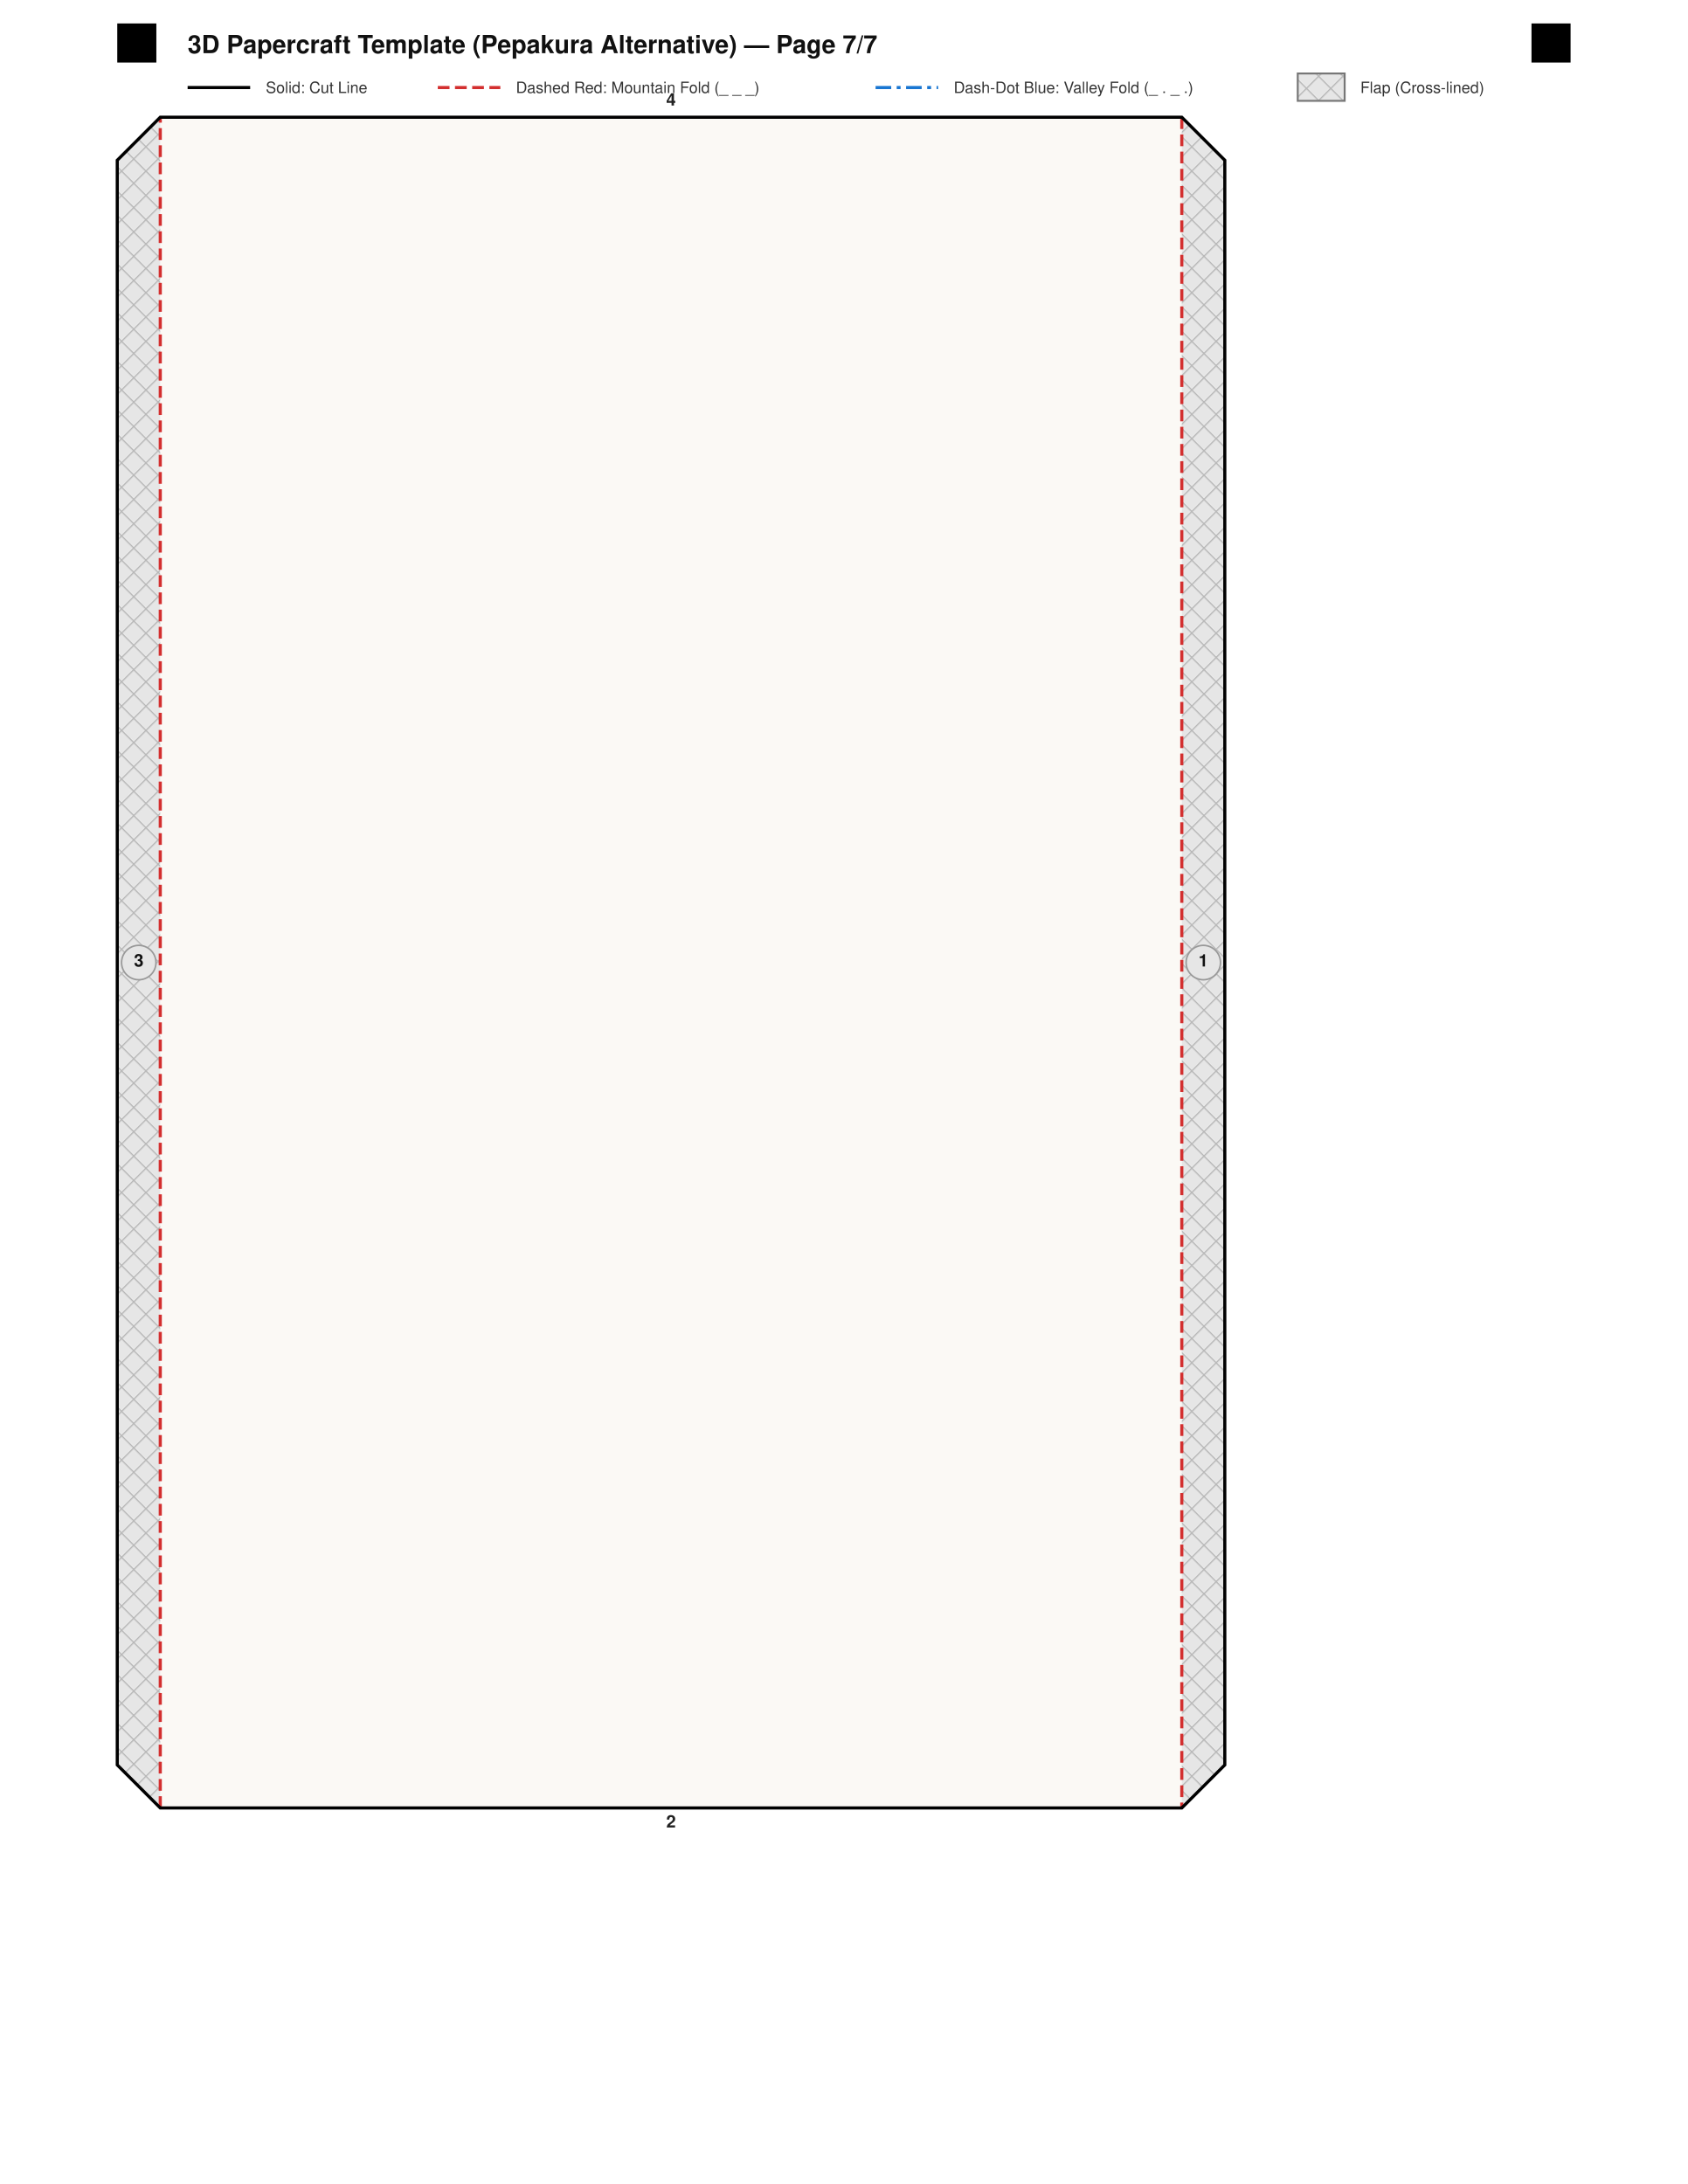
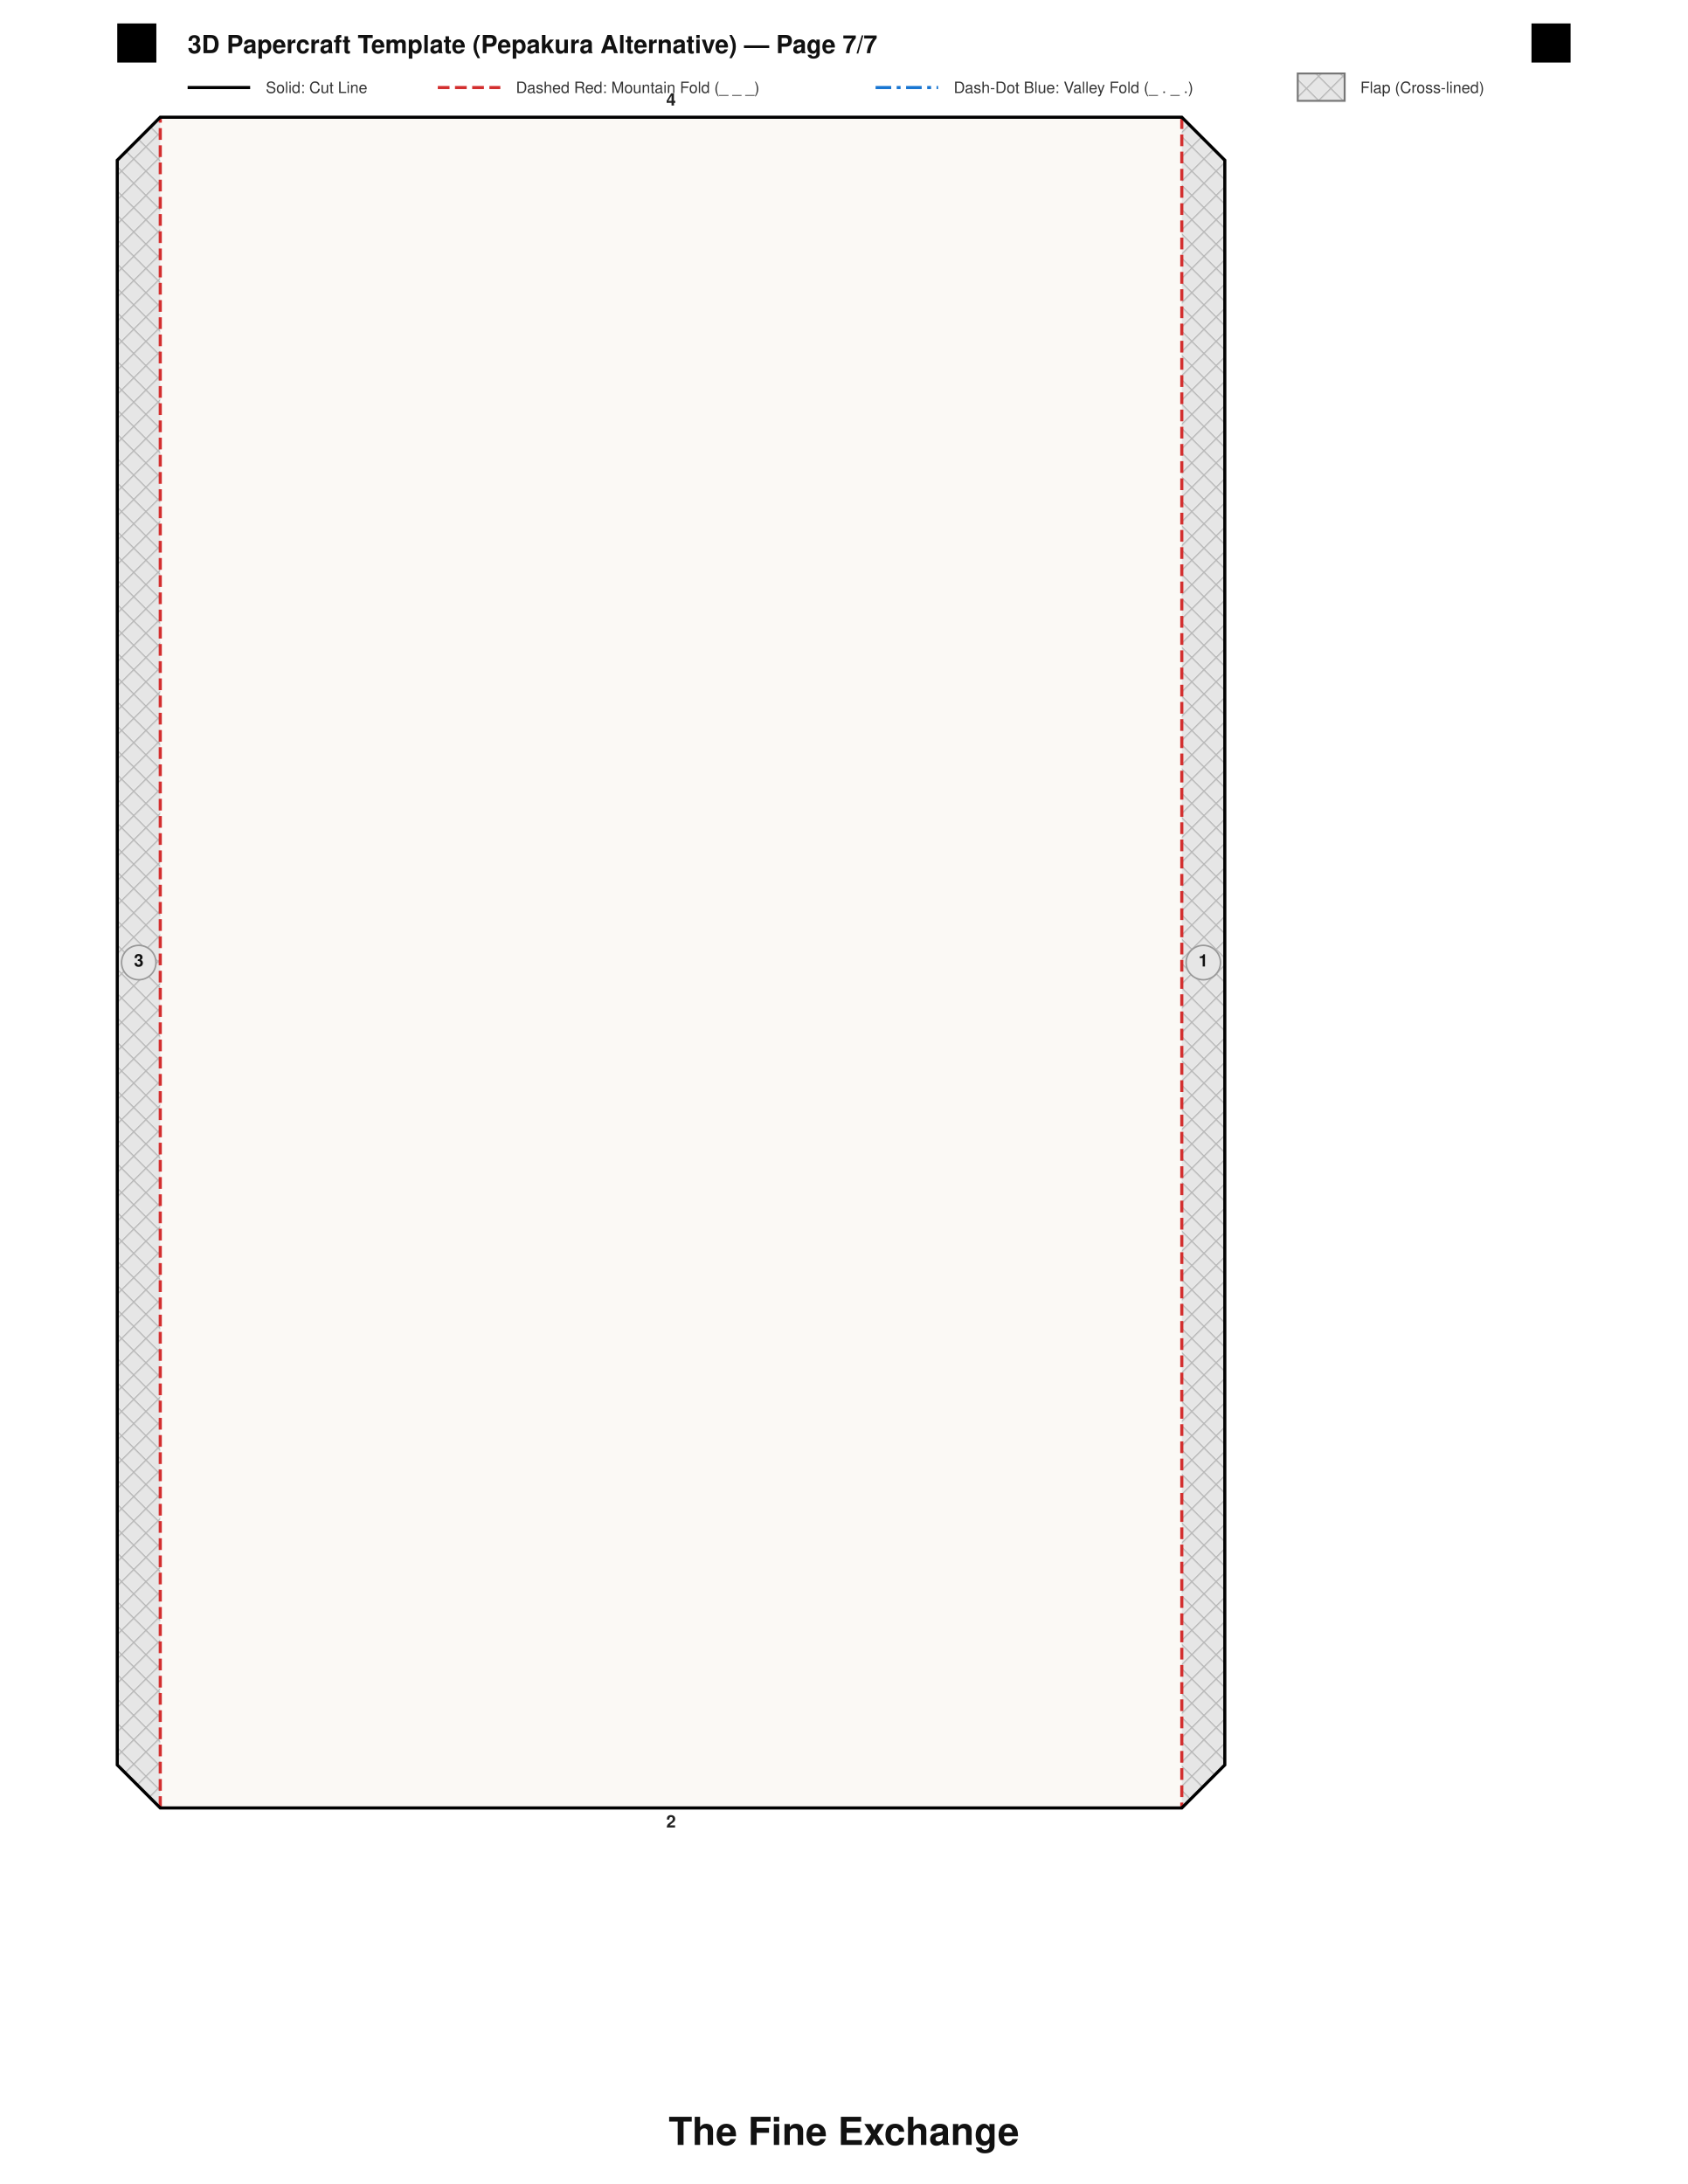
<svg xmlns="http://www.w3.org/2000/svg" width="215.9mm" height="279.4mm" viewBox="0 0 215.9 279.4">
  <defs>
    <pattern id="flap_crosshatch" width="2.2" height="2.2" patternTransform="rotate(45 0 0)" patternUnits="userSpaceOnUse">
      <rect width="2.2" height="2.2" fill="#E6E6E6" />
      <line x1="0" y1="0" x2="0" y2="2.2" stroke="#B8B8B8" stroke-width="0.32" />
      <line x1="0" y1="0" x2="2.2" y2="0" stroke="#B8B8B8" stroke-width="0.32" />
    </pattern>
  </defs>
  <g id="REGISTRATION_MARKS" fill="#000000">
    <rect x="15.0" y="3.0" width="5" height="5" />
    <rect x="195.9" y="3.0" width="5" height="5" />
  </g>
  <text x="24" y="6.8" font-family="Helvetica, Arial, sans-serif" font-weight="bold" font-size="3.2" fill="#111111">3D Papercraft Template (Pepakura Alternative) — Page 7/7</text>
  <g id="LEGEND" transform="translate(24, 11.2)" font-family="Helvetica, Arial, sans-serif" font-size="2.0" fill="#333333">
    <line x1="0" y1="0" x2="8" y2="0" stroke="#000000" stroke-width="0.4" />
    <text x="10" y="0.7">Solid: Cut Line</text>
    <line x1="32" y1="0" x2="40" y2="0" stroke="#D32F2F" stroke-width="0.4" stroke-dasharray="1.5,0.7" />
    <text x="42" y="0.7">Dashed Red: Mountain Fold (_ _ _)</text>
    <line x1="88" y1="0" x2="96" y2="0" stroke="#1976D2" stroke-width="0.4" stroke-dasharray="2.0,0.7,0.5,0.7" />
    <text x="98" y="0.7">Dash-Dot Blue: Valley Fold (_ . _ .)</text>
    <rect x="142" y="-1.8" width="6" height="3.5" fill="url(#flap_crosshatch)" stroke="#777777" stroke-width="0.25" />
    <text x="150" y="0.7">Flap (Cross-lined)</text>
  </g>
  <g id="FACETS" fill="#FBF9F5" stroke="none">
    <polygon points="151.17,15.00 151.17,231.29 20.50,231.29 20.50,15.00" />
  </g>
  <g id="GLUE_TABS" fill="url(#flap_crosshatch)" stroke="none">
    <polygon points="151.17,15.00 156.67,20.50 156.67,225.79 151.17,231.29" />
    <polygon points="20.50,231.29 15.00,225.79 15.00,20.50 20.50,15.00" />
  </g>
  <g id="FOLD_LINES">
    <line x1="151.17" y1="15.00" x2="151.17" y2="231.29" stroke="#D32F2F" stroke-width="0.4" stroke-dasharray="1.5,0.7" />
    <line x1="20.50" y1="231.29" x2="20.50" y2="15.00" stroke="#D32F2F" stroke-width="0.4" stroke-dasharray="1.5,0.7" />
  </g>
  <g id="CUT_LINES" fill="none" stroke="#000000" stroke-width="0.4">
    <polygon points="151.17,15.00 156.67,20.50 156.67,225.79 151.17,231.29 20.50,231.29 15.00,225.79 15.00,20.50 20.50,15.00" />
  </g>
  <g id="EDGE_IDS" font-family="Helvetica, Arial, sans-serif" font-size="2.2" font-weight="bold" text-anchor="middle" dominant-baseline="central">
    <circle cx="153.92" cy="123.14" r="2.2" fill="#E6E6E6" stroke="#999999" stroke-width="0.2" />
    <text x="153.92" y="123.14" fill="#111111">1</text>
    <circle cx="17.75" cy="123.14" r="2.2" fill="#E6E6E6" stroke="#999999" stroke-width="0.2" />
    <text x="17.75" y="123.14" fill="#111111">3</text>
    <text x="85.84" y="233.29" fill="#222222">2</text>
    <text x="85.84" y="13.00" fill="#222222">4</text>
  </g>
+   <text x="107.95" y="274.40" font-family="Helvetica, Arial, sans-serif" font-weight="bold" font-size="4.94" text-anchor="middle" fill="#111111">The Fine Exchange</text>
</svg>
